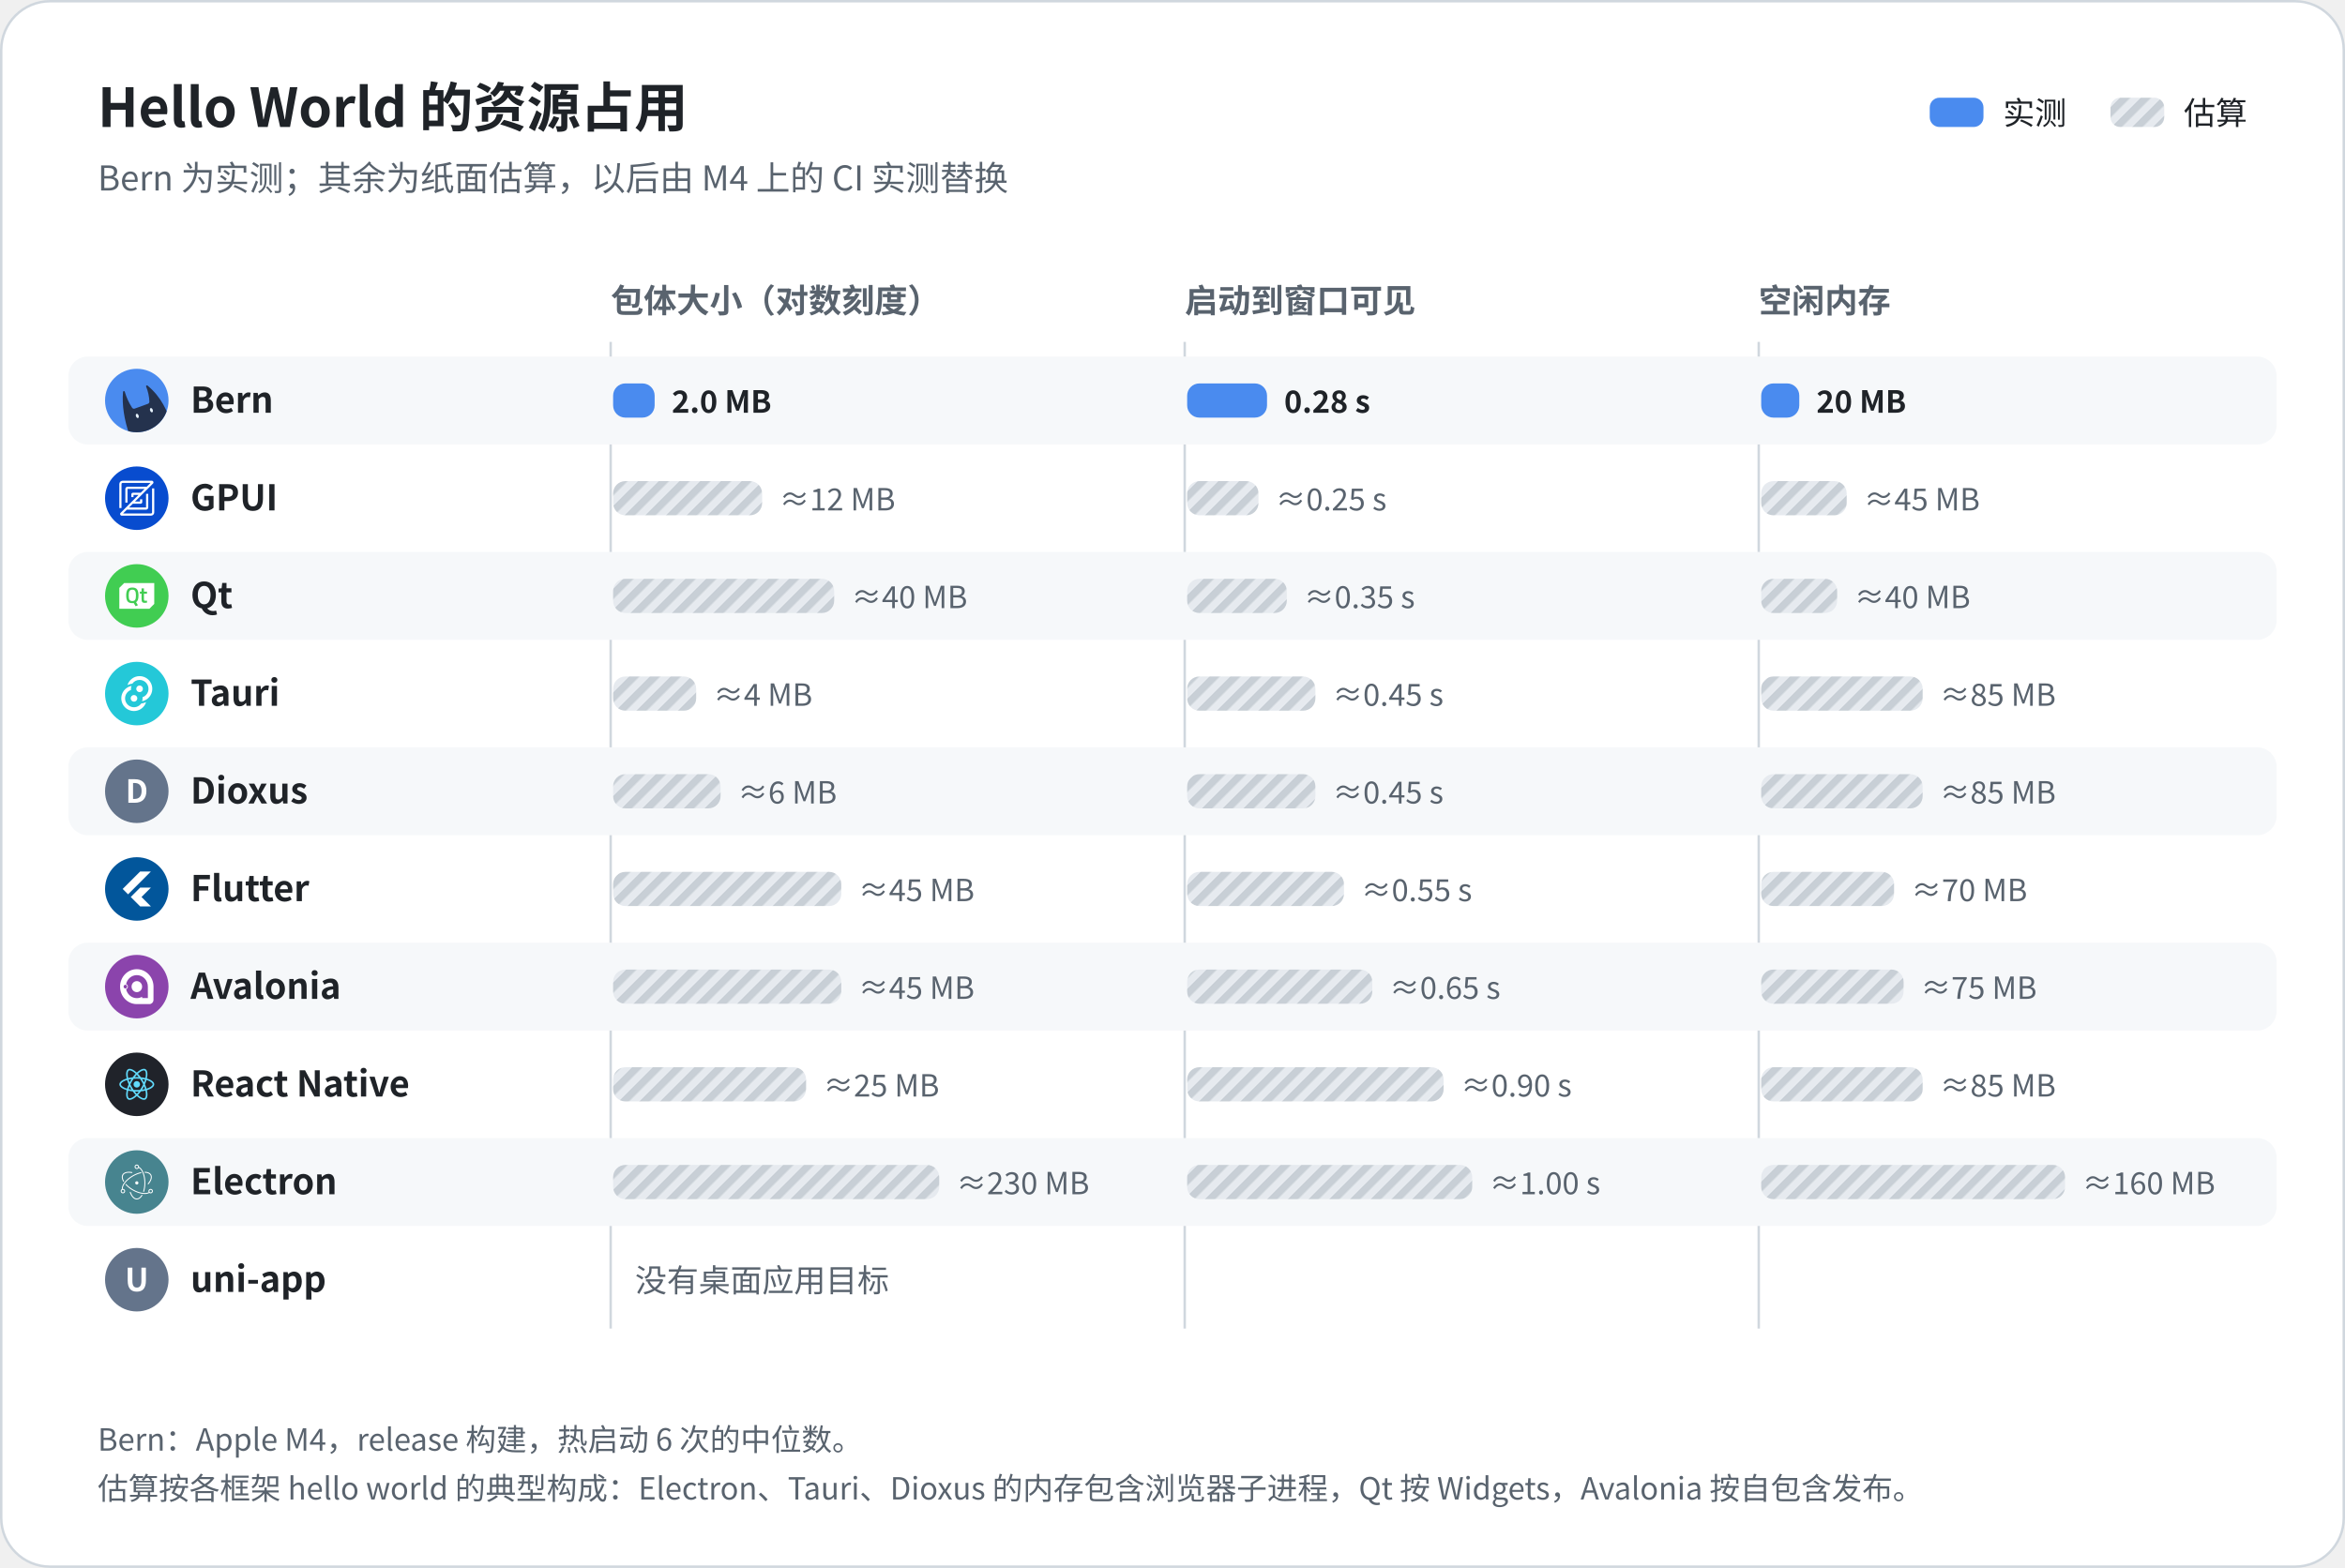
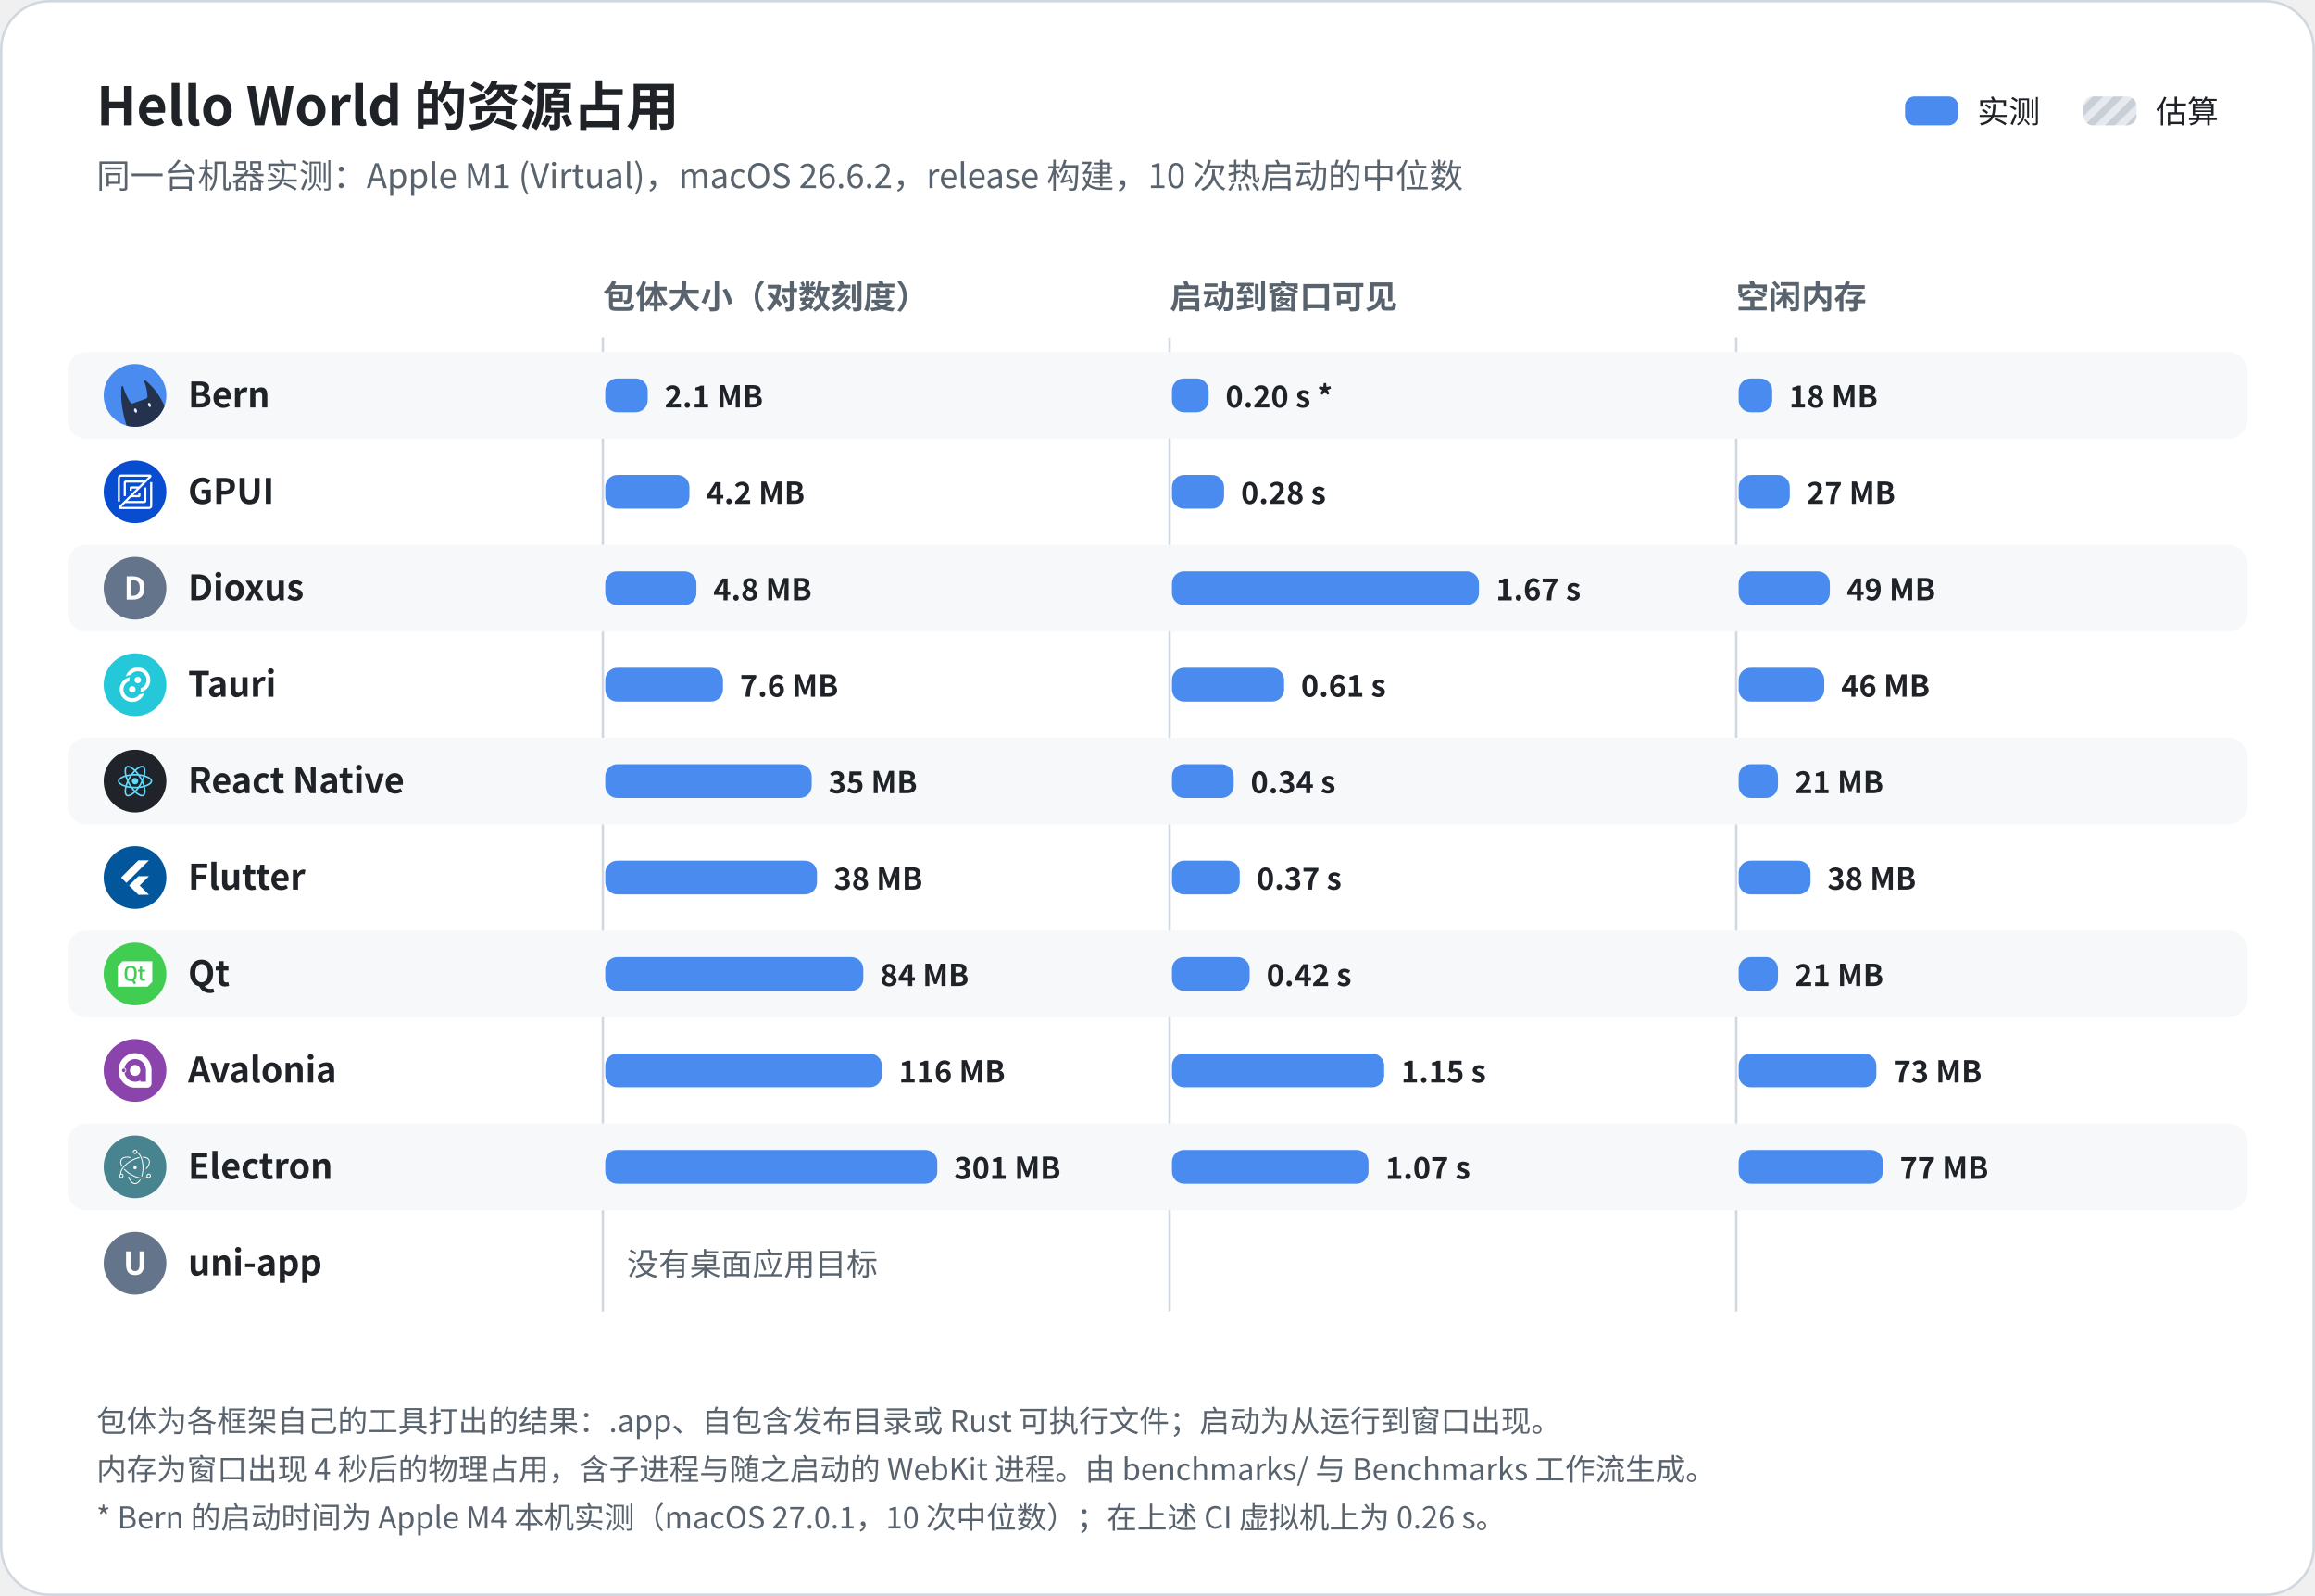
- <svg xmlns="http://www.w3.org/2000/svg" viewBox="0 0 960 642" width="960" height="642" font-family="-apple-system, BlinkMacSystemFont, 'Segoe UI', 'PingFang SC', 'Hiragino Sans GB', 'Microsoft YaHei', 'Noto Sans CJK SC', 'Helvetica Neue', Arial, sans-serif">
+ <svg xmlns="http://www.w3.org/2000/svg" viewBox="0 0 960 662" width="960" height="662" font-family="-apple-system, BlinkMacSystemFont, 'Segoe UI', 'PingFang SC', 'Hiragino Sans GB', 'Microsoft YaHei', 'Noto Sans CJK SC', 'Helvetica Neue', Arial, sans-serif">
  <defs>
    <symbol id="bern-logo" viewBox="0 0 1024 1024">
      <defs>
        <clipPath id="bern-symbol-disc">
          <circle cx="512" cy="512" r="512" />
        </clipPath>
      </defs>
      <g clip-path="url(#bern-symbol-disc)">
        <rect width="1024" height="1024" fill="#4A8BEF" />
        <path fill="#24324D" d="M 290.4 372.1 C 270.7 579.3 309.8 827.6 392.0 1060.0 L 1100 1100 L 1060.0 880.0 C 1013.0 692.2 904.4 451.5 684.3 270.5 A 14 14 0 0 0 662.4 286.5 C 693.7 364.2 711.6 444.8 715.3 529.4 A 36 36 0 0 1 691.6 564.9 C 620.6 590.7 549.5 616.5 478.5 642.4 A 36 36 0 0 1 436.0 628.1 C 383.8 547.6 344.6 461.1 317.8 369.5 A 14 14 0 0 0 290.4 372.1 Z" />
        <ellipse rx="22" ry="36" fill="#E8F4FF" transform="translate(520 760) rotate(-20)" />
        <ellipse rx="22" ry="36" fill="#E8F4FF" transform="translate(748 668) rotate(-20)" />
      </g>
    </symbol>
    <marker id="arrow" viewBox="0 0 10 10" refX="8" refY="5" markerWidth="10" markerHeight="10" markerUnits="userSpaceOnUse" orient="auto-start-reverse">
      <path d="M0 0 L10 5 L0 10 z" fill="#AFB8C1" />
    </marker>
    <marker id="arrow-accent" viewBox="0 0 10 10" refX="8" refY="5" markerWidth="11" markerHeight="11" markerUnits="userSpaceOnUse" orient="auto-start-reverse">
      <path d="M0 0 L10 5 L0 10 z" fill="#4A8BEF" />
    </marker>
  </defs>
-   <rect x="0.5" y="0.5" width="959" height="641" rx="20" fill="#FFFFFF" stroke="#D0D7DE" />
+   <rect x="0.5" y="0.5" width="959" height="661" rx="20" fill="#FFFFFF" stroke="#D0D7DE" />
  <defs>
    <pattern id="hatch" width="6" height="6" patternUnits="userSpaceOnUse" patternTransform="rotate(45)">
      <rect width="6" height="6" fill="#E6EAEF" />
      <rect width="3" height="6" fill="#AFB8C1" opacity="0.55" />
    </pattern>
  </defs>
  <text x="40" y="52" font-size="22" font-weight="700" fill="#1F2328">Hello World 的资源占用</text>
-   <text x="40" y="78" font-size="14" fill="#59636E">Bern 为实测；其余为纸面估算，以后由 M4 上的 CI 实测替换</text>
+   <text x="40" y="78" font-size="14" fill="#59636E">同一台机器实测：Apple M1 (Virtual)，macOS 26.6.2，release 构建，10 次热启动的中位数</text>
  <text x="894.0" y="51" font-size="13" fill="#1F2328">估算</text>
  <rect x="864.0" y="40" width="22" height="12" rx="4" fill="url(#hatch)" />
  <text x="820.0" y="51" font-size="13" fill="#1F2328">实测</text>
  <rect x="790.0" y="40" width="22" height="12" rx="4" fill="#4A8BEF" />
  <text x="250" y="128" font-size="13.5" font-weight="600" fill="#59636E">包体大小（对数刻度）</text>
  <line x1="250" y1="140" x2="250" y2="544" stroke="#D0D7DE" />
  <text x="485" y="128" font-size="13.5" font-weight="600" fill="#59636E">启动到窗口可见</text>
  <line x1="485" y1="140" x2="485" y2="544" stroke="#D0D7DE" />
  <text x="720" y="128" font-size="13.5" font-weight="600" fill="#59636E">空闲内存</text>
  <line x1="720" y1="140" x2="720" y2="544" stroke="#D0D7DE" />
  <rect x="28" y="146.0" width="904" height="36" rx="8" fill="#F6F8FA" />
  <use href="#bern-logo" x="43.0" y="151.0" width="26.0" height="26.0" />
  <text x="78" y="169.0" font-size="14.5" font-weight="700" fill="#1F2328">Bern</text>
-   <rect x="251" y="157.0" width="17.0" height="14" rx="5" fill="#4A8BEF" />
-   <text x="275.0" y="169.0" font-size="12.5" font-weight="700" fill="#1F2328">2.0 MB</text>
-   <rect x="486" y="157.0" width="32.7" height="14" rx="5" fill="#4A8BEF" />
-   <text x="525.7" y="169.0" font-size="12.5" font-weight="700" fill="#1F2328">0.28 s</text>
-   <rect x="721" y="157.0" width="15.6" height="14" rx="5" fill="#4A8BEF" />
-   <text x="743.6" y="169.0" font-size="12.5" font-weight="700" fill="#1F2328">20 MB</text>
+   <rect x="251" y="157.0" width="17.6" height="14" rx="5" fill="#4A8BEF" />
+   <text x="275.6" y="169.0" font-size="12.5" font-weight="700" fill="#1F2328">2.1 MB</text>
+   <rect x="486" y="157.0" width="15.2" height="14" rx="5" fill="#4A8BEF" />
+   <text x="508.2" y="169.0" font-size="12.5" font-weight="700" fill="#1F2328">0.20 s *</text>
+   <rect x="721" y="157.0" width="13.9" height="14" rx="5" fill="#4A8BEF" />
+   <text x="741.9" y="169.0" font-size="12.5" font-weight="700" fill="#1F2328">18 MB</text>
  <circle cx="56.0" cy="204.0" r="13.0" fill="#084CCF" />
  <path d="M2.25 1.5a.75.75 0 0 0-.75.75v16.5H0V2.25A2.25 2.25 0 0 1 2.25 0h20.095c1.002 0 1.504 1.212.795 1.92L10.764 14.298h3.486V12.75h1.5v1.922a1.125 1.125 0 0 1-1.125 1.125H9.264l-2.578 2.578h11.689V9h1.5v9.375a1.5 1.5 0 0 1-1.5 1.5H5.185L2.562 22.5H21.75a.75.75 0 0 0 .75-.75V5.25H24v16.5A2.25 2.25 0 0 1 21.75 24H1.655C.653 24 .151 22.788.86 22.08L13.19 9.75H9.75v1.5h-1.5V9.375A1.125 1.125 0 0 1 9.375 8.25h5.314l2.625-2.625H5.625V15h-1.5V5.625a1.5 1.5 0 0 1 1.5-1.5h13.19L21.438 1.5z" fill="#FFFFFF" transform="translate(48.85 196.85) scale(0.5958)" />
-   <text x="78" y="209.0" font-size="14.5" font-weight="600" fill="#1F2328">GPUI</text>
-   <rect x="251" y="197.0" width="61.0" height="14" rx="5" fill="url(#hatch)" />
-   <text x="319.0" y="209.0" font-size="12.5" font-weight="500" fill="#59636E">≈12 MB</text>
-   <rect x="486" y="197.0" width="29.2" height="14" rx="5" fill="url(#hatch)" />
-   <text x="522.2" y="209.0" font-size="12.5" font-weight="500" fill="#59636E">≈0.25 s</text>
-   <rect x="721" y="197.0" width="35.0" height="14" rx="5" fill="url(#hatch)" />
-   <text x="763.0" y="209.0" font-size="12.5" font-weight="500" fill="#59636E">≈45 MB</text>
+   <text x="78" y="209.0" font-size="14.5" font-weight="700" fill="#1F2328">GPUI</text>
+   <rect x="251" y="197.0" width="34.9" height="14" rx="5" fill="#4A8BEF" />
+   <text x="292.9" y="209.0" font-size="12.5" font-weight="700" fill="#1F2328">4.2 MB</text>
+   <rect x="486" y="197.0" width="21.6" height="14" rx="5" fill="#4A8BEF" />
+   <text x="514.6" y="209.0" font-size="12.5" font-weight="700" fill="#1F2328">0.28 s</text>
+   <rect x="721" y="197.0" width="21.2" height="14" rx="5" fill="#4A8BEF" />
+   <text x="749.2" y="209.0" font-size="12.5" font-weight="700" fill="#1F2328">27 MB</text>
  <rect x="28" y="226.0" width="904" height="36" rx="8" fill="#F6F8FA" />
-   <circle cx="56.0" cy="244.0" r="13.0" fill="#41CD52" />
-   <path d="M21.693 3.162H3.33L0 6.49v14.348h20.671L24 17.51V3.162zM12.785 18.4l-1.562.728-1.35-2.217c-.196.057-.499.09-.924.09-1.579 0-2.683-.425-3.305-1.276-.622-.85-.932-2.2-.932-4.033 0-1.84.319-3.206.949-4.098.63-.892 1.726-1.341 3.288-1.341 1.562 0 2.658.441 3.28 1.333.63.883.94 2.25.94 4.098 0 1.219-.13 2.2-.384 2.945-.261.752-.679 1.325-1.268 1.718zm4.736-1.587c-.858 0-1.447-.196-1.766-.59-.32-.392-.483-1.136-.483-2.232v-3.534H14.11V9.051h1.162V6.843h1.644V9.05h2.094v1.415h-2.094v3.346c0 .622.05 1.03.14 1.227.09.204.326.303.695.303l1.243-.05.073 1.326c-.67.13-1.186.196-1.546.196zm-8.58-9.08c-.95 0-1.604.311-1.963.94-.352.63-.532 1.629-.532 3.011 0 1.374.172 2.364.515 2.953.344.589 1.006.892 1.98.892.973 0 1.628-.295 1.971-.876.335-.58.507-1.57.507-2.953 0-1.39-.172-2.396-.523-3.026-.352-.63-1.006-.94-1.955-.94Z" fill="#FFFFFF" transform="translate(48.85 236.85) scale(0.5958)" />
-   <text x="78" y="249.0" font-size="14.5" font-weight="600" fill="#1F2328">Qt</text>
-   <rect x="251" y="237.0" width="90.5" height="14" rx="5" fill="url(#hatch)" />
-   <text x="348.5" y="249.0" font-size="12.5" font-weight="500" fill="#59636E">≈40 MB</text>
-   <rect x="486" y="237.0" width="40.8" height="14" rx="5" fill="url(#hatch)" />
-   <text x="533.8" y="249.0" font-size="12.5" font-weight="500" fill="#59636E">≈0.35 s</text>
-   <rect x="721" y="237.0" width="31.1" height="14" rx="5" fill="url(#hatch)" />
-   <text x="759.1" y="249.0" font-size="12.5" font-weight="500" fill="#59636E">≈40 MB</text>
+   <circle cx="56.0" cy="244.0" r="13.0" fill="#64748B" />
+   <text x="56.0" y="248.7" text-anchor="middle" font-size="13.0" font-weight="700" fill="#FFFFFF">D</text>
+   <text x="78" y="249.0" font-size="14.5" font-weight="700" fill="#1F2328">Dioxus</text>
+   <rect x="251" y="237.0" width="37.8" height="14" rx="5" fill="#4A8BEF" />
+   <text x="295.8" y="249.0" font-size="12.5" font-weight="700" fill="#1F2328">4.8 MB</text>
+   <rect x="486" y="237.0" width="127.3" height="14" rx="5" fill="#4A8BEF" />
+   <text x="620.3" y="249.0" font-size="12.5" font-weight="700" fill="#1F2328">1.67 s</text>
+   <rect x="721" y="237.0" width="37.8" height="14" rx="5" fill="#4A8BEF" />
+   <text x="765.8" y="249.0" font-size="12.5" font-weight="700" fill="#1F2328">49 MB</text>
  <circle cx="56.0" cy="284.0" r="13.0" fill="#24C8D8" />
  <path d="M13.912 0a8.72 8.72 0 0 0-8.308 6.139c1.05-.515 2.18-.845 3.342-.976 2.415-3.363 7.4-3.412 9.88-.097 2.48 3.315 1.025 8.084-2.883 9.45a6.131 6.131 0 0 1-.3 2.762 8.72 8.72 0 0 0 3.01-1.225A8.72 8.72 0 0 0 13.913 0zm.082 6.451a2.284 2.284 0 1 0-.15 4.566 2.284 2.284 0 0 0 .15-4.566zm-5.629.27a8.72 8.72 0 0 0-3.031 1.235 8.72 8.72 0 1 0 13.06 9.913 10.173 10.174 0 0 1-3.343.965 6.125 6.125 0 1 1-7.028-9.343 6.114 6.115 0 0 1 .342-2.772zm1.713 6.27a2.284 2.284 0 0 0-2.284 2.283 2.284 2.284 0 0 0 2.284 2.284 2.284 2.284 0 0 0 2.284-2.284 2.284 2.284 0 0 0-2.284-2.284z" fill="#FFFFFF" transform="translate(48.85 276.85) scale(0.5958)" />
-   <text x="78" y="289.0" font-size="14.5" font-weight="600" fill="#1F2328">Tauri</text>
-   <rect x="251" y="277.0" width="34.0" height="14" rx="5" fill="url(#hatch)" />
-   <text x="292.0" y="289.0" font-size="12.5" font-weight="500" fill="#59636E">≈4 MB</text>
-   <rect x="486" y="277.0" width="52.5" height="14" rx="5" fill="url(#hatch)" />
-   <text x="545.5" y="289.0" font-size="12.5" font-weight="500" fill="#59636E">≈0.45 s</text>
-   <rect x="721" y="277.0" width="66.1" height="14" rx="5" fill="url(#hatch)" />
-   <text x="794.1" y="289.0" font-size="12.5" font-weight="500" fill="#59636E">≈85 MB</text>
+   <text x="78" y="289.0" font-size="14.5" font-weight="700" fill="#1F2328">Tauri</text>
+   <rect x="251" y="277.0" width="48.8" height="14" rx="5" fill="#4A8BEF" />
+   <text x="306.8" y="289.0" font-size="12.5" font-weight="700" fill="#1F2328">7.6 MB</text>
+   <rect x="486" y="277.0" width="46.5" height="14" rx="5" fill="#4A8BEF" />
+   <text x="539.5" y="289.0" font-size="12.5" font-weight="700" fill="#1F2328">0.61 s</text>
+   <rect x="721" y="277.0" width="35.5" height="14" rx="5" fill="#4A8BEF" />
+   <text x="763.5" y="289.0" font-size="12.5" font-weight="700" fill="#1F2328">46 MB</text>
  <rect x="28" y="306.0" width="904" height="36" rx="8" fill="#F6F8FA" />
-   <circle cx="56.0" cy="324.0" r="13.0" fill="#64748B" />
-   <text x="56.0" y="328.7" text-anchor="middle" font-size="13.0" font-weight="700" fill="#FFFFFF">D</text>
-   <text x="78" y="329.0" font-size="14.5" font-weight="600" fill="#1F2328">Dioxus</text>
-   <rect x="251" y="317.0" width="44.0" height="14" rx="5" fill="url(#hatch)" />
-   <text x="302.0" y="329.0" font-size="12.5" font-weight="500" fill="#59636E">≈6 MB</text>
-   <rect x="486" y="317.0" width="52.5" height="14" rx="5" fill="url(#hatch)" />
-   <text x="545.5" y="329.0" font-size="12.5" font-weight="500" fill="#59636E">≈0.45 s</text>
-   <rect x="721" y="317.0" width="66.1" height="14" rx="5" fill="url(#hatch)" />
-   <text x="794.1" y="329.0" font-size="12.5" font-weight="500" fill="#59636E">≈85 MB</text>
+   <circle cx="56.0" cy="324.0" r="13.0" fill="#20232A" />
+   <path d="M14.23 12.004a2.236 2.236 0 0 1-2.235 2.236 2.236 2.236 0 0 1-2.236-2.236 2.236 2.236 0 0 1 2.235-2.236 2.236 2.236 0 0 1 2.236 2.236zm2.648-10.69c-1.346 0-3.107.96-4.888 2.622-1.78-1.653-3.542-2.602-4.887-2.602-.41 0-.783.093-1.106.278-1.375.793-1.683 3.264-.973 6.365C1.98 8.917 0 10.42 0 12.004c0 1.59 1.99 3.097 5.043 4.03-.704 3.113-.39 5.588.988 6.38.32.187.69.275 1.102.275 1.345 0 3.107-.96 4.888-2.624 1.78 1.654 3.542 2.603 4.887 2.603.41 0 .783-.09 1.106-.275 1.374-.792 1.683-3.263.973-6.365C22.02 15.096 24 13.59 24 12.004c0-1.59-1.99-3.097-5.043-4.032.704-3.11.39-5.587-.988-6.38-.318-.184-.688-.277-1.092-.278zm-.005 1.09v.006c.225 0 .406.044.558.127.666.382.955 1.835.73 3.704-.054.46-.142.945-.25 1.44-.96-.236-2.006-.417-3.107-.534-.66-.905-1.345-1.727-2.035-2.447 1.592-1.48 3.087-2.292 4.105-2.295zm-9.77.02c1.012 0 2.514.808 4.11 2.28-.686.72-1.37 1.537-2.02 2.442-1.107.117-2.154.298-3.113.538-.112-.49-.195-.964-.254-1.42-.23-1.868.054-3.32.714-3.707.19-.09.4-.127.563-.132zm4.882 3.05c.455.468.91.992 1.36 1.564-.44-.02-.89-.034-1.345-.034-.46 0-.915.01-1.36.034.44-.572.895-1.096 1.345-1.565zM12 8.1c.74 0 1.477.034 2.202.093.406.582.802 1.203 1.183 1.86.372.64.71 1.29 1.018 1.946-.308.655-.646 1.31-1.013 1.95-.38.66-.773 1.288-1.18 1.87-.728.063-1.466.098-2.21.098-.74 0-1.477-.035-2.202-.093-.406-.582-.802-1.204-1.183-1.86-.372-.64-.71-1.29-1.018-1.946.303-.657.646-1.313 1.013-1.954.38-.66.773-1.286 1.18-1.868.728-.064 1.466-.098 2.21-.098zm-3.635.254c-.24.377-.48.763-.704 1.16-.225.39-.435.782-.635 1.174-.265-.656-.49-1.31-.676-1.947.64-.15 1.315-.283 2.015-.386zm7.26 0c.695.103 1.365.23 2.006.387-.18.632-.405 1.282-.66 1.933-.2-.39-.41-.783-.64-1.174-.225-.392-.465-.774-.705-1.146zm3.063.675c.484.15.944.317 1.375.498 1.732.74 2.852 1.708 2.852 2.476-.005.768-1.125 1.74-2.857 2.475-.42.18-.88.342-1.355.493-.28-.958-.646-1.956-1.1-2.98.45-1.017.81-2.01 1.085-2.964zm-13.395.004c.278.96.645 1.957 1.1 2.98-.45 1.017-.812 2.01-1.086 2.964-.484-.15-.944-.318-1.37-.5-1.732-.737-2.852-1.706-2.852-2.474 0-.768 1.12-1.742 2.852-2.476.42-.18.88-.342 1.356-.494zm11.678 4.28c.265.657.49 1.312.676 1.948-.64.157-1.316.29-2.016.39.24-.375.48-.762.705-1.158.225-.39.435-.788.636-1.18zm-9.945.02c.2.392.41.783.64 1.175.23.39.465.772.705 1.143-.695-.102-1.365-.23-2.006-.386.18-.63.406-1.282.66-1.933zM17.92 16.32c.112.493.2.968.254 1.423.23 1.868-.054 3.32-.714 3.708-.147.09-.338.128-.563.128-1.012 0-2.514-.807-4.11-2.28.686-.72 1.37-1.536 2.02-2.44 1.107-.118 2.154-.3 3.113-.54zm-11.83.01c.96.234 2.006.415 3.107.532.66.905 1.345 1.727 2.035 2.446-1.595 1.483-3.092 2.295-4.11 2.295-.22-.005-.406-.05-.553-.132-.666-.38-.955-1.834-.73-3.703.054-.46.142-.944.25-1.438zm4.56.64c.44.02.89.034 1.345.034.46 0 .915-.01 1.36-.034-.44.572-.895 1.095-1.345 1.565-.455-.47-.91-.993-1.36-1.565z" fill="#61DAFB" transform="translate(48.85 316.85) scale(0.5958)" />
+   <text x="78" y="329.0" font-size="14.5" font-weight="700" fill="#1F2328">React Native</text>
+   <rect x="251" y="317.0" width="85.6" height="14" rx="5" fill="#4A8BEF" />
+   <text x="343.6" y="329.0" font-size="12.5" font-weight="700" fill="#1F2328">35 MB</text>
+   <rect x="486" y="317.0" width="25.6" height="14" rx="5" fill="#4A8BEF" />
+   <text x="518.6" y="329.0" font-size="12.5" font-weight="700" fill="#1F2328">0.34 s</text>
+   <rect x="721" y="317.0" width="16.3" height="14" rx="5" fill="#4A8BEF" />
+   <text x="744.3" y="329.0" font-size="12.5" font-weight="700" fill="#1F2328">21 MB</text>
  <circle cx="56.0" cy="364.0" r="13.0" fill="#02569B" />
  <path d="M14.314 0L2.3 12 6 15.7 21.684.013h-7.357zm.014 11.072L7.857 17.53l6.47 6.47H21.7l-6.46-6.468 6.46-6.46h-7.37z" fill="#FFFFFF" transform="translate(48.85 356.85) scale(0.5958)" />
-   <text x="78" y="369.0" font-size="14.5" font-weight="600" fill="#1F2328">Flutter</text>
-   <rect x="251" y="357.0" width="93.4" height="14" rx="5" fill="url(#hatch)" />
-   <text x="351.4" y="369.0" font-size="12.5" font-weight="500" fill="#59636E">≈45 MB</text>
-   <rect x="486" y="357.0" width="64.2" height="14" rx="5" fill="url(#hatch)" />
-   <text x="557.2" y="369.0" font-size="12.5" font-weight="500" fill="#59636E">≈0.55 s</text>
-   <rect x="721" y="357.0" width="54.4" height="14" rx="5" fill="url(#hatch)" />
-   <text x="782.4" y="369.0" font-size="12.5" font-weight="500" fill="#59636E">≈70 MB</text>
+   <text x="78" y="369.0" font-size="14.5" font-weight="700" fill="#1F2328">Flutter</text>
+   <rect x="251" y="357.0" width="87.8" height="14" rx="5" fill="#4A8BEF" />
+   <text x="345.8" y="369.0" font-size="12.5" font-weight="700" fill="#1F2328">38 MB</text>
+   <rect x="486" y="357.0" width="28.1" height="14" rx="5" fill="#4A8BEF" />
+   <text x="521.1" y="369.0" font-size="12.5" font-weight="700" fill="#1F2328">0.37 s</text>
+   <rect x="721" y="357.0" width="29.8" height="14" rx="5" fill="#4A8BEF" />
+   <text x="757.8" y="369.0" font-size="12.5" font-weight="700" fill="#1F2328">38 MB</text>
  <rect x="28" y="386.0" width="904" height="36" rx="8" fill="#F6F8FA" />
-   <circle cx="56.0" cy="404.0" r="13.0" fill="#8B44AC" />
-   <path d="M12.034 8.208c-2.003 0-3.627 1.696-3.627 3.789s1.624 3.789 3.627 3.789 3.627-1.697 3.627-3.79-1.624-3.788-3.627-3.788m-7.392 2.067c.72.211 1.248.902 1.248 1.722s-.528 1.51-1.248 1.721c.752 3.54 3.776 6.188 7.392 6.188 1.316 0 2.554-.35 3.632-.967v.914h3.94v-7.528a5 5 0 0 0 0-.224v-.104c0-4.369-3.39-7.91-7.572-7.91-3.616 0-6.64 2.648-7.392 6.188m-.5 2.982c.67 0 1.212-.567 1.212-1.266s-.542-1.265-1.212-1.265-1.211.566-1.211 1.265c0 .7.542 1.266 1.211 1.266M20.682 24H11.8C5.549 23.887.515 18.556.515 12c0-6.627 5.143-12 11.487-12 6.241 0 11.32 5.2 11.483 11.678l-.02 9.743C23.3 22.876 22.12 24 20.683 24" fill="#FFFFFF" transform="translate(48.85 396.85) scale(0.5958)" />
-   <text x="78" y="409.0" font-size="14.5" font-weight="600" fill="#1F2328">Avalonia</text>
-   <rect x="251" y="397.0" width="93.4" height="14" rx="5" fill="url(#hatch)" />
-   <text x="351.4" y="409.0" font-size="12.5" font-weight="500" fill="#59636E">≈45 MB</text>
-   <rect x="486" y="397.0" width="75.8" height="14" rx="5" fill="url(#hatch)" />
-   <text x="568.8" y="409.0" font-size="12.5" font-weight="500" fill="#59636E">≈0.65 s</text>
-   <rect x="721" y="397.0" width="58.3" height="14" rx="5" fill="url(#hatch)" />
-   <text x="786.3" y="409.0" font-size="12.5" font-weight="500" fill="#59636E">≈75 MB</text>
-   <circle cx="56.0" cy="444.0" r="13.0" fill="#20232A" />
-   <path d="M14.23 12.004a2.236 2.236 0 0 1-2.235 2.236 2.236 2.236 0 0 1-2.236-2.236 2.236 2.236 0 0 1 2.235-2.236 2.236 2.236 0 0 1 2.236 2.236zm2.648-10.69c-1.346 0-3.107.96-4.888 2.622-1.78-1.653-3.542-2.602-4.887-2.602-.41 0-.783.093-1.106.278-1.375.793-1.683 3.264-.973 6.365C1.98 8.917 0 10.42 0 12.004c0 1.59 1.99 3.097 5.043 4.03-.704 3.113-.39 5.588.988 6.38.32.187.69.275 1.102.275 1.345 0 3.107-.96 4.888-2.624 1.78 1.654 3.542 2.603 4.887 2.603.41 0 .783-.09 1.106-.275 1.374-.792 1.683-3.263.973-6.365C22.02 15.096 24 13.59 24 12.004c0-1.59-1.99-3.097-5.043-4.032.704-3.11.39-5.587-.988-6.38-.318-.184-.688-.277-1.092-.278zm-.005 1.09v.006c.225 0 .406.044.558.127.666.382.955 1.835.73 3.704-.054.46-.142.945-.25 1.44-.96-.236-2.006-.417-3.107-.534-.66-.905-1.345-1.727-2.035-2.447 1.592-1.48 3.087-2.292 4.105-2.295zm-9.77.02c1.012 0 2.514.808 4.11 2.28-.686.72-1.37 1.537-2.02 2.442-1.107.117-2.154.298-3.113.538-.112-.49-.195-.964-.254-1.42-.23-1.868.054-3.32.714-3.707.19-.09.4-.127.563-.132zm4.882 3.05c.455.468.91.992 1.36 1.564-.44-.02-.89-.034-1.345-.034-.46 0-.915.01-1.36.034.44-.572.895-1.096 1.345-1.565zM12 8.1c.74 0 1.477.034 2.202.093.406.582.802 1.203 1.183 1.86.372.64.71 1.29 1.018 1.946-.308.655-.646 1.31-1.013 1.95-.38.66-.773 1.288-1.18 1.87-.728.063-1.466.098-2.21.098-.74 0-1.477-.035-2.202-.093-.406-.582-.802-1.204-1.183-1.86-.372-.64-.71-1.29-1.018-1.946.303-.657.646-1.313 1.013-1.954.38-.66.773-1.286 1.18-1.868.728-.064 1.466-.098 2.21-.098zm-3.635.254c-.24.377-.48.763-.704 1.16-.225.39-.435.782-.635 1.174-.265-.656-.49-1.31-.676-1.947.64-.15 1.315-.283 2.015-.386zm7.26 0c.695.103 1.365.23 2.006.387-.18.632-.405 1.282-.66 1.933-.2-.39-.41-.783-.64-1.174-.225-.392-.465-.774-.705-1.146zm3.063.675c.484.15.944.317 1.375.498 1.732.74 2.852 1.708 2.852 2.476-.005.768-1.125 1.74-2.857 2.475-.42.18-.88.342-1.355.493-.28-.958-.646-1.956-1.1-2.98.45-1.017.81-2.01 1.085-2.964zm-13.395.004c.278.96.645 1.957 1.1 2.98-.45 1.017-.812 2.01-1.086 2.964-.484-.15-.944-.318-1.37-.5-1.732-.737-2.852-1.706-2.852-2.474 0-.768 1.12-1.742 2.852-2.476.42-.18.88-.342 1.356-.494zm11.678 4.28c.265.657.49 1.312.676 1.948-.64.157-1.316.29-2.016.39.24-.375.48-.762.705-1.158.225-.39.435-.788.636-1.18zm-9.945.02c.2.392.41.783.64 1.175.23.39.465.772.705 1.143-.695-.102-1.365-.23-2.006-.386.18-.63.406-1.282.66-1.933zM17.92 16.32c.112.493.2.968.254 1.423.23 1.868-.054 3.32-.714 3.708-.147.09-.338.128-.563.128-1.012 0-2.514-.807-4.11-2.28.686-.72 1.37-1.536 2.02-2.44 1.107-.118 2.154-.3 3.113-.54zm-11.83.01c.96.234 2.006.415 3.107.532.66.905 1.345 1.727 2.035 2.446-1.595 1.483-3.092 2.295-4.11 2.295-.22-.005-.406-.05-.553-.132-.666-.38-.955-1.834-.73-3.703.054-.46.142-.944.25-1.438zm4.56.64c.44.02.89.034 1.345.034.46 0 .915-.01 1.36-.034-.44.572-.895 1.095-1.345 1.565-.455-.47-.91-.993-1.36-1.565z" fill="#61DAFB" transform="translate(48.85 436.85) scale(0.5958)" />
-   <text x="78" y="449.0" font-size="14.5" font-weight="600" fill="#1F2328">React Native</text>
-   <rect x="251" y="437.0" width="79.0" height="14" rx="5" fill="url(#hatch)" />
-   <text x="337.0" y="449.0" font-size="12.5" font-weight="500" fill="#59636E">≈25 MB</text>
-   <rect x="486" y="437.0" width="105.0" height="14" rx="5" fill="url(#hatch)" />
-   <text x="598.0" y="449.0" font-size="12.5" font-weight="500" fill="#59636E">≈0.90 s</text>
-   <rect x="721" y="437.0" width="66.1" height="14" rx="5" fill="url(#hatch)" />
-   <text x="794.1" y="449.0" font-size="12.5" font-weight="500" fill="#59636E">≈85 MB</text>
+   <circle cx="56.0" cy="404.0" r="13.0" fill="#41CD52" />
+   <path d="M21.693 3.162H3.33L0 6.49v14.348h20.671L24 17.51V3.162zM12.785 18.4l-1.562.728-1.35-2.217c-.196.057-.499.09-.924.09-1.579 0-2.683-.425-3.305-1.276-.622-.85-.932-2.2-.932-4.033 0-1.84.319-3.206.949-4.098.63-.892 1.726-1.341 3.288-1.341 1.562 0 2.658.441 3.28 1.333.63.883.94 2.25.94 4.098 0 1.219-.13 2.2-.384 2.945-.261.752-.679 1.325-1.268 1.718zm4.736-1.587c-.858 0-1.447-.196-1.766-.59-.32-.392-.483-1.136-.483-2.232v-3.534H14.11V9.051h1.162V6.843h1.644V9.05h2.094v1.415h-2.094v3.346c0 .622.05 1.03.14 1.227.09.204.326.303.695.303l1.243-.05.073 1.326c-.67.13-1.186.196-1.546.196zm-8.58-9.08c-.95 0-1.604.311-1.963.94-.352.63-.532 1.629-.532 3.011 0 1.374.172 2.364.515 2.953.344.589 1.006.892 1.98.892.973 0 1.628-.295 1.971-.876.335-.58.507-1.57.507-2.953 0-1.39-.172-2.396-.523-3.026-.352-.63-1.006-.94-1.955-.94Z" fill="#FFFFFF" transform="translate(48.85 396.85) scale(0.5958)" />
+   <text x="78" y="409.0" font-size="14.5" font-weight="700" fill="#1F2328">Qt</text>
+   <rect x="251" y="397.0" width="107.0" height="14" rx="5" fill="#4A8BEF" />
+   <text x="365.0" y="409.0" font-size="12.5" font-weight="700" fill="#1F2328">84 MB</text>
+   <rect x="486" y="397.0" width="32.2" height="14" rx="5" fill="#4A8BEF" />
+   <text x="525.2" y="409.0" font-size="12.5" font-weight="700" fill="#1F2328">0.42 s</text>
+   <rect x="721" y="397.0" width="16.3" height="14" rx="5" fill="#4A8BEF" />
+   <text x="744.3" y="409.0" font-size="12.5" font-weight="700" fill="#1F2328">21 MB</text>
+   <circle cx="56.0" cy="444.0" r="13.0" fill="#8B44AC" />
+   <path d="M12.034 8.208c-2.003 0-3.627 1.696-3.627 3.789s1.624 3.789 3.627 3.789 3.627-1.697 3.627-3.79-1.624-3.788-3.627-3.788m-7.392 2.067c.72.211 1.248.902 1.248 1.722s-.528 1.51-1.248 1.721c.752 3.54 3.776 6.188 7.392 6.188 1.316 0 2.554-.35 3.632-.967v.914h3.94v-7.528a5 5 0 0 0 0-.224v-.104c0-4.369-3.39-7.91-7.572-7.91-3.616 0-6.64 2.648-7.392 6.188m-.5 2.982c.67 0 1.212-.567 1.212-1.266s-.542-1.265-1.212-1.265-1.211.566-1.211 1.265c0 .7.542 1.266 1.211 1.266M20.682 24H11.8C5.549 23.887.515 18.556.515 12c0-6.627 5.143-12 11.487-12 6.241 0 11.32 5.2 11.483 11.678l-.02 9.743C23.3 22.876 22.12 24 20.683 24" fill="#FFFFFF" transform="translate(48.85 436.85) scale(0.5958)" />
+   <text x="78" y="449.0" font-size="14.5" font-weight="700" fill="#1F2328">Avalonia</text>
+   <rect x="251" y="437.0" width="114.7" height="14" rx="5" fill="#4A8BEF" />
+   <text x="372.7" y="449.0" font-size="12.5" font-weight="700" fill="#1F2328">116 MB</text>
+   <rect x="486" y="437.0" width="88.0" height="14" rx="5" fill="#4A8BEF" />
+   <text x="581.0" y="449.0" font-size="12.5" font-weight="700" fill="#1F2328">1.15 s</text>
+   <rect x="721" y="437.0" width="57.1" height="14" rx="5" fill="#4A8BEF" />
+   <text x="785.1" y="449.0" font-size="12.5" font-weight="700" fill="#1F2328">73 MB</text>
  <rect x="28" y="466.0" width="904" height="36" rx="8" fill="#F6F8FA" />
  <circle cx="56.0" cy="484.0" r="13.0" fill="#47848F" />
  <path d="M12.011 0c-.85 0-1.539.689-1.539 1.539 0 .85.689 1.539 1.539 1.539.595 0 1.11-.338 1.366-.832 2.221 1.268 3.847 5.473 3.847 10.362 0 2.071-.289 4.056-.825 5.769a.322.322 0 0 0 .211.403.322.322 0 0 0 .403-.211c.556-1.776.854-3.825.854-5.96 0-5.193-1.772-9.686-4.321-11.003.001-.022.004-.044.004-.067 0-.85-.689-1.539-1.539-1.539zm0 .643a.896.896 0 1 1 0 1.792.896.896 0 1 1 0-1.792zm-5.486 4.305c-2.067.007-3.647.665-4.388 1.948-.738 1.277-.527 2.971.511 4.781a.322.322 0 0 0 .558-.32C2.271 9.727 2.089 8.266 2.694 7.218c.821-1.422 3.033-1.955 5.932-1.427a.322.322 0 0 0 .115-.633c-.784-.143-1.527-.212-2.216-.21zm11.052.018a.322.322 0 0 0-.008.643c1.834.024 3.156.596 3.75 1.626.819 1.419.18 3.595-1.718 5.837a.322.322 0 0 0 .038.454.322.322 0 0 0 .453-.038c2.054-2.426 2.771-4.866 1.784-6.574-.726-1.257-2.26-1.921-4.299-1.947zm-2.698.292a.323.323 0 0 0-.065.007c-1.857.398-3.833 1.175-5.731 2.271-4.57 2.638-7.592 6.495-7.36 9.372-.473.263-.793.766-.793 1.345 0 .85.689 1.539 1.539 1.539.85 0 1.539-.689 1.539-1.539 0-.85-.689-1.539-1.539-1.539-.038 0-.075.003-.113.006-.1-2.56 2.743-6.141 7.048-8.627 1.841-1.063 3.755-1.816 5.545-2.2a.322.322 0 0 0-.07-.636zm-2.879 6.236a1.119 1.119 0 0 0-.224.025c-.601.13-.983.723-.853 1.324.13.601.723.983 1.324.853.601-.13.983-.723.853-1.324-.114-.526-.582-.884-1.099-.879zM4.532 13.341a.321.321 0 0 0-.232.084.321.321 0 0 0-.021.454c1.268 1.394 2.916 2.701 4.795 3.786 4.415 2.549 9.106 3.285 11.561 1.839a1.53 1.53 0 0 0 .897.29c.85 0 1.539-.689 1.539-1.539 0-.85-.689-1.539-1.539-1.539-.85 0-1.539.689-1.539 1.539 0 .276.074.534.201.758-2.245 1.214-6.631.5-10.798-1.905-1.823-1.052-3.418-2.318-4.64-3.661a.321.321 0 0 0-.223-.105zm-2.063 4.017a.896.896 0 1 1 0 1.792.896.896 0 1 1 0-1.792zm19.062 0a.896.896 0 1 1 0 1.792.891.891 0 0 1-.586-.219c-.003-.004-.004-.008-.007-.012a.32.32 0 0 0-.096-.091.896.896 0 0 1 .689-1.469zm-14.005 1.368a.322.322 0 0 0-.321.43C8.279 22.154 10.036 24 12.011 24c1.441 0 2.773-.982 3.813-2.711a.322.322 0 0 0-.11-.441.322.322 0 0 0-.442.11c-.934 1.554-2.081 2.399-3.261 2.399-1.641 0-3.208-1.647-4.2-4.418a.322.322 0 0 0-.285-.213z" fill="#FFFFFF" transform="translate(48.85 476.85) scale(0.5958)" />
-   <text x="78" y="489.0" font-size="14.5" font-weight="600" fill="#1F2328">Electron</text>
-   <rect x="251" y="477.0" width="133.5" height="14" rx="5" fill="url(#hatch)" />
-   <text x="391.5" y="489.0" font-size="12.5" font-weight="500" fill="#59636E">≈230 MB</text>
-   <rect x="486" y="477.0" width="116.7" height="14" rx="5" fill="url(#hatch)" />
-   <text x="609.7" y="489.0" font-size="12.5" font-weight="500" fill="#59636E">≈1.00 s</text>
-   <rect x="721" y="477.0" width="124.4" height="14" rx="5" fill="url(#hatch)" />
-   <text x="852.4" y="489.0" font-size="12.5" font-weight="500" fill="#59636E">≈160 MB</text>
+   <text x="78" y="489.0" font-size="14.5" font-weight="700" fill="#1F2328">Electron</text>
+   <rect x="251" y="477.0" width="137.7" height="14" rx="5" fill="#4A8BEF" />
+   <text x="395.7" y="489.0" font-size="12.5" font-weight="700" fill="#1F2328">301 MB</text>
+   <rect x="486" y="477.0" width="81.5" height="14" rx="5" fill="#4A8BEF" />
+   <text x="574.5" y="489.0" font-size="12.5" font-weight="700" fill="#1F2328">1.07 s</text>
+   <rect x="721" y="477.0" width="59.8" height="14" rx="5" fill="#4A8BEF" />
+   <text x="787.8" y="489.0" font-size="12.5" font-weight="700" fill="#1F2328">77 MB</text>
  <circle cx="56.0" cy="524.0" r="13.0" fill="#64748B" />
  <text x="56.0" y="528.7" text-anchor="middle" font-size="13.0" font-weight="700" fill="#FFFFFF">U</text>
  <text x="78" y="529.0" font-size="14.5" font-weight="600" fill="#1F2328">uni-app</text>
  <text x="260" y="529.0" font-size="13" fill="#59636E">没有桌面应用目标</text>
-   <text x="40" y="594" font-size="12.5" fill="#59636E">Bern：Apple M4，release 构建，热启动 6 次的中位数。</text>
-   <text x="40" y="614" font-size="12.5" fill="#59636E">估算按各框架 hello world 的典型构成：Electron、Tauri、Dioxus 的内存包含浏览器子进程，Qt 按 Widgets，Avalonia 按自包含发布。</text>
+   <text x="40" y="594" font-size="12.5" fill="#59636E">包体为各框架自己的工具打出的结果：.app、自包含发布目录或 Rust 可执行文件；启动为从运行到窗口出现。</text>
+   <text x="40" y="614" font-size="12.5" fill="#59636E">内存为窗口出现 4 秒后的物理占用，含子进程与随之启动的 WebKit 进程。由 benchmarks/ 与 Benchmarks 工作流生成。</text>
+   <text x="40" y="634" font-size="12.5" fill="#59636E">* Bern 的启动时间为 Apple M4 本机实测（macOS 27.0.1，10 次中位数）；在上述 CI 虚拟机上为 0.26 s。</text>
</svg>
